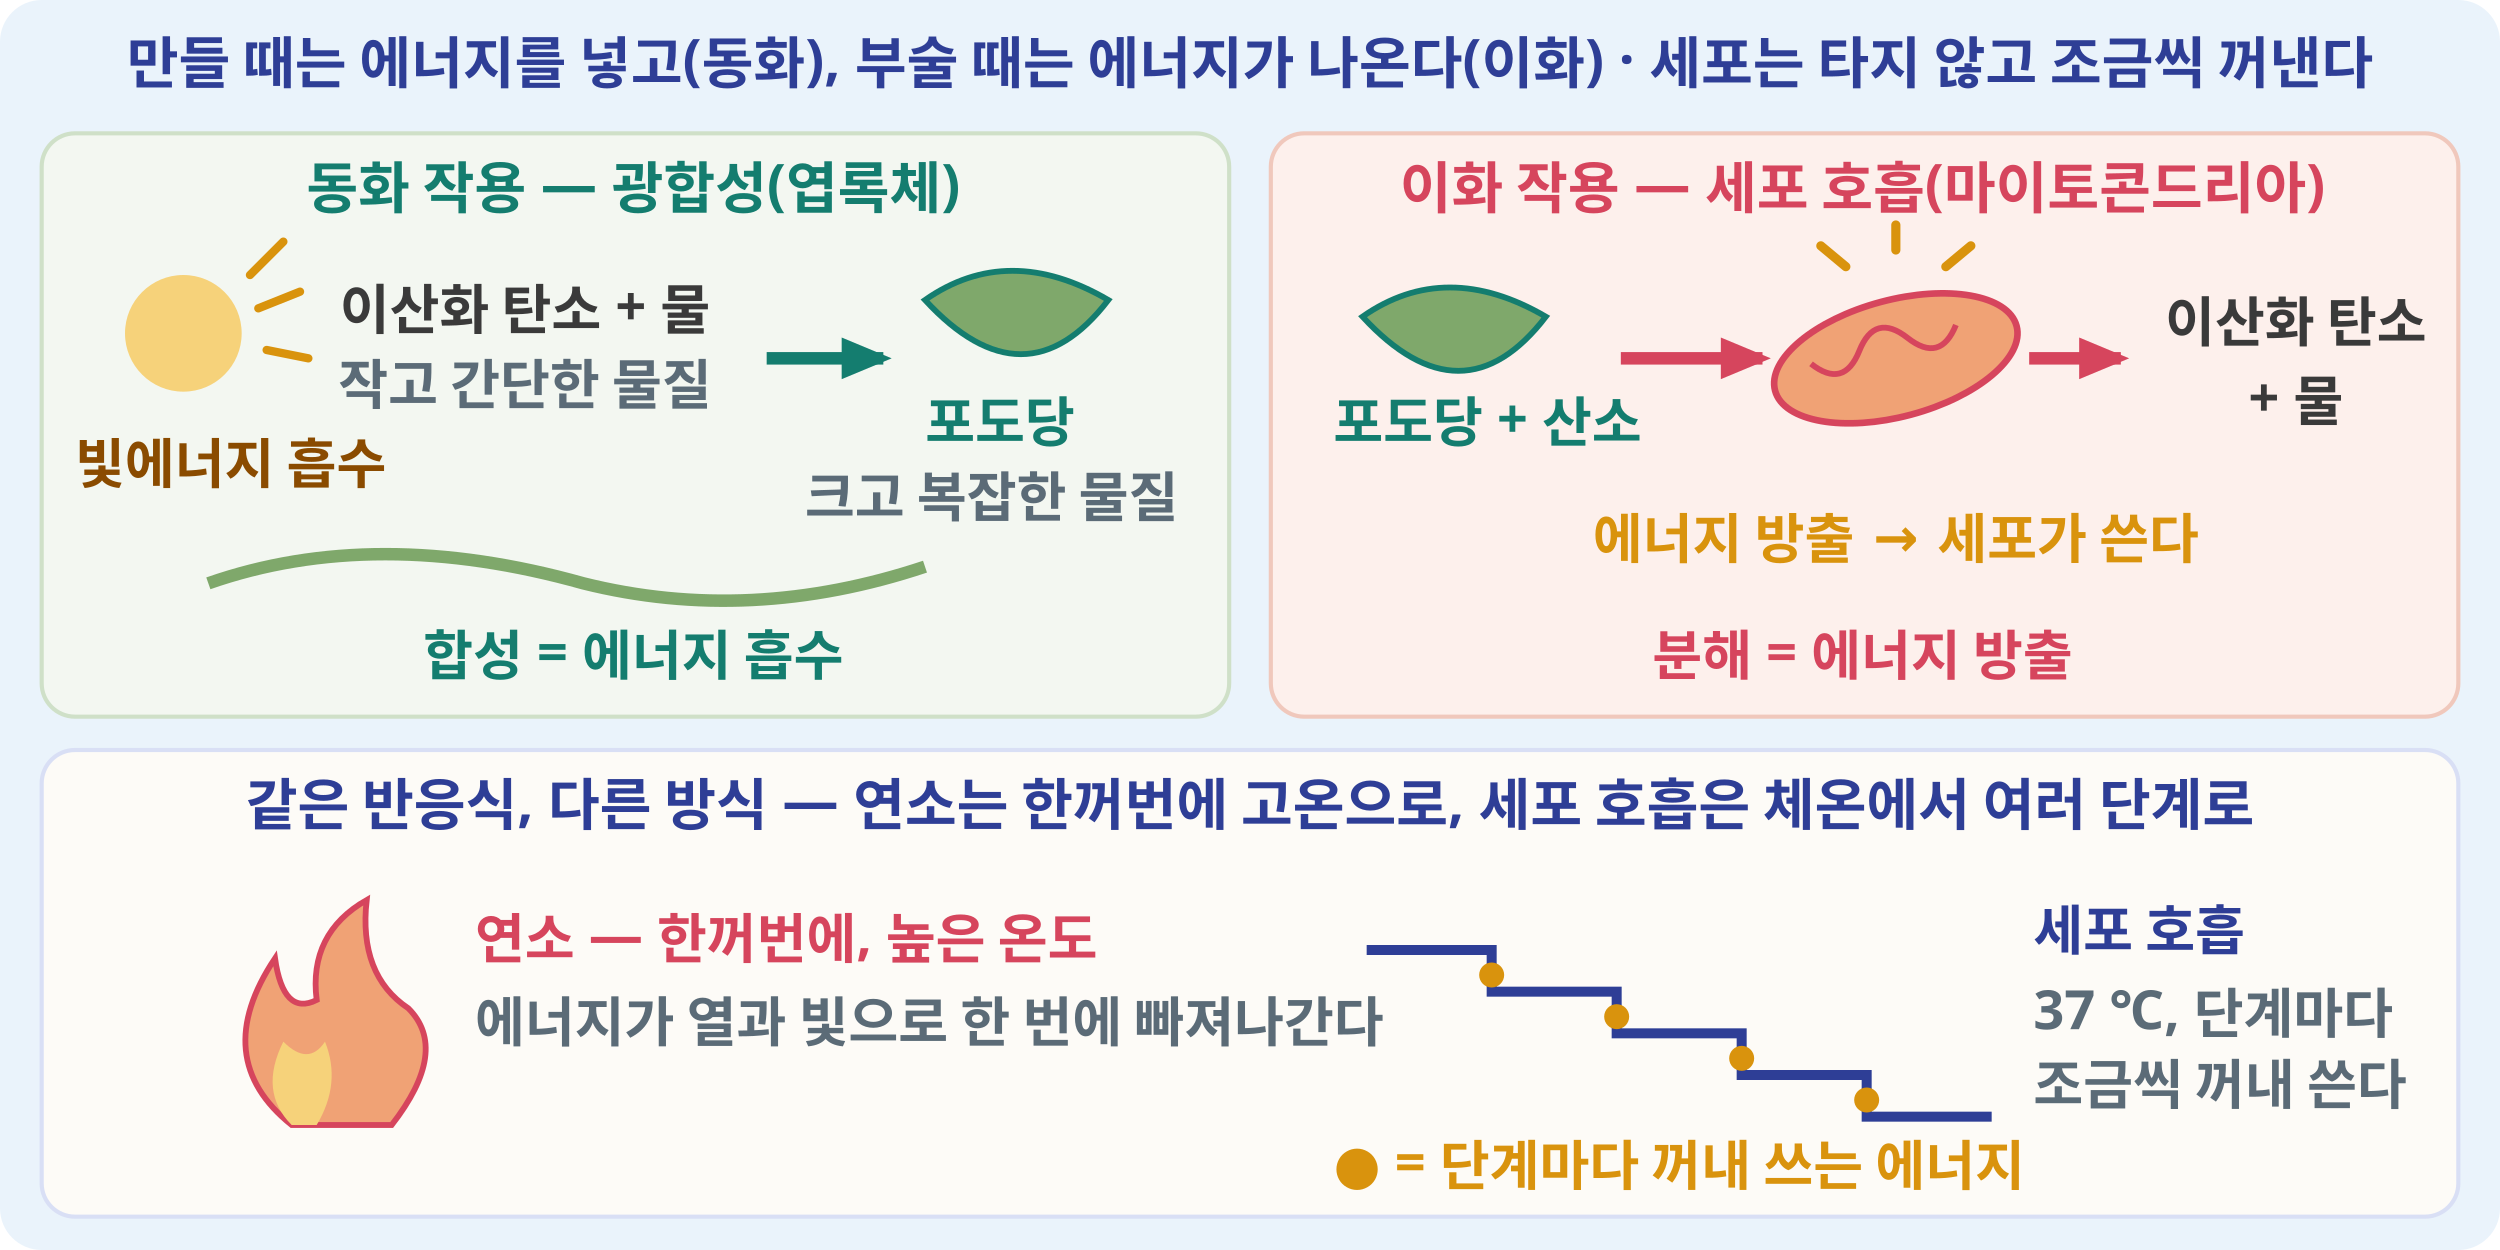
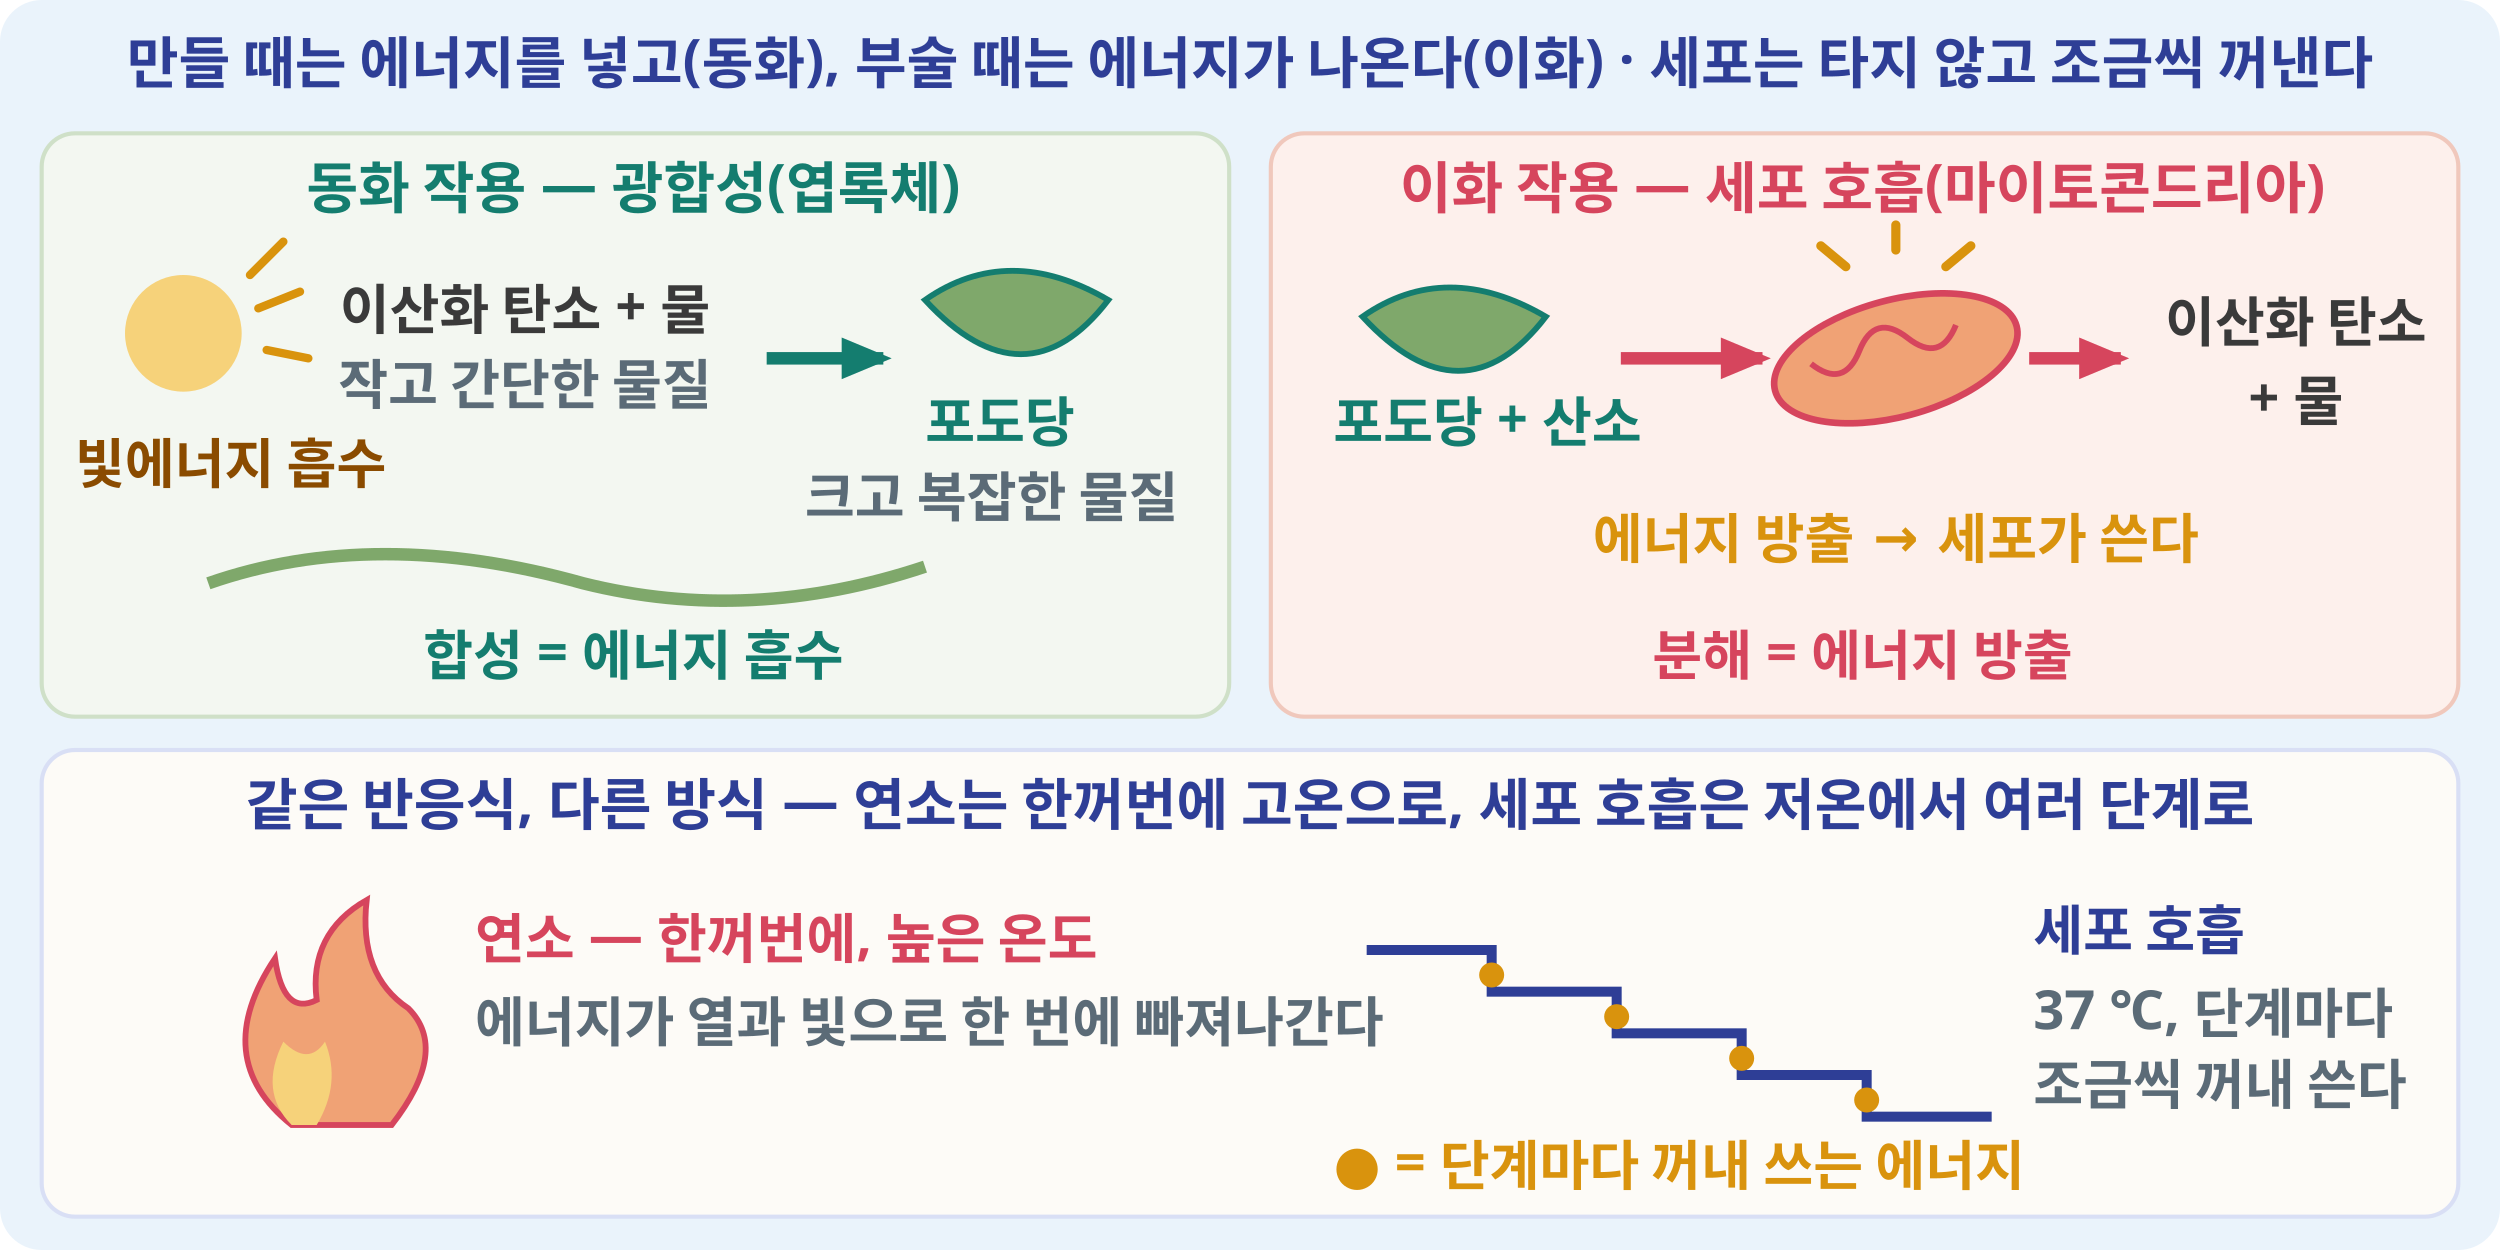
<svg width="600" height="300" viewBox="0 0 600 300" font-family="PC Sans">
  <defs>
    <marker id="arrBr-1305-02" markerUnits="userSpaceOnUse" markerWidth="12" markerHeight="10" refX="10" refY="5" orient="auto">
      <path d="M0,0 L12,5 L0,10 Z" fill="#D6455D" />
    </marker>
    <marker id="arrG-1305-02" markerUnits="userSpaceOnUse" markerWidth="12" markerHeight="10" refX="10" refY="5" orient="auto">
      <path d="M0,0 L12,5 L0,10 Z" fill="#147D6F" />
    </marker>
  </defs>
  <rect width="600" height="300" rx="10" fill="#EAF3FB" />
  <text x="300" y="20" text-anchor="middle" font-size="13.5" font-weight="900" fill="#2E3E96">만들 때는 에너지를 넣고(동화), 부술 때는 에너지가 나온다(이화) · 세포는 타지 않고 조금씩 꺼낸다</text>
  <g transform="translate(10,32)">
    <rect width="285" height="140" rx="8" fill="#F3F7F1" stroke="#CFE0C8" />
    <text x="142" y="18" text-anchor="middle" font-size="13.5" font-weight="900" fill="#147D6F">동화 작용 — 광합성(엽록체)</text>
    <circle cx="34" cy="48" r="14" fill="#F6D27A" />
    <g stroke="#D9930D" stroke-width="2" stroke-linecap="round">
      <path d="M52,42 l10,-4 M54,52 l10,2 M50,34 l8,-8" />
    </g>
    <text x="8" y="84" font-size="13" font-weight="800" fill="#8A4B00">빛에너지 흡수</text>
    <text x="116" y="47" text-anchor="middle" font-size="13" font-weight="800" fill="#3A3A3A">이산화 탄소 + 물</text>
    <text x="116" y="65" text-anchor="middle" font-size="13" font-weight="700" fill="#5B6B77">작고 간단한 물질</text>
    <path d="M174,54 H202" stroke="#147D6F" stroke-width="3" fill="none" marker-end="url(#arrG-1305-02)" />
    <path d="M40,108 q40,-14 90,0 q40,10 82,-4" stroke="#7FA86B" stroke-width="3" fill="none" />
    <path d="M212,40 q20,-14 44,0 q-20,26 -44,0 z" fill="#7FA86B" stroke="#147D6F" stroke-width="1.4" />
    <text x="230" y="74" text-anchor="middle" font-size="13" font-weight="900" fill="#147D6F">포도당</text>
    <text x="228" y="92" text-anchor="middle" font-size="13" font-weight="700" fill="#5B6B77">크고 복잡한 물질</text>
    <text x="142" y="130" text-anchor="middle" font-size="13" font-weight="900" fill="#147D6F">합성 = 에너지 흡수</text>
  </g>
  <g transform="translate(305,32)">
    <rect width="285" height="140" rx="8" fill="#FDF0EC" stroke="#F0C8BC" />
    <text x="142" y="18" text-anchor="middle" font-size="13.5" font-weight="900" fill="#D6455D">이화 작용 — 세포 호흡(마이토콘드리아)</text>
    <path d="M22,44 q20,-14 44,0 q-20,26 -44,0 z" fill="#7FA86B" stroke="#147D6F" stroke-width="1.4" />
    <text x="52" y="74" text-anchor="middle" font-size="13" font-weight="900" fill="#147D6F">포도당 + 산소</text>
    <path d="M84,54 H118" stroke="#D6455D" stroke-width="3" fill="none" marker-end="url(#arrBr-1305-02)" />
    <g transform="translate(150,54) rotate(-15)">
      <ellipse rx="30" ry="14" fill="#F0A275" stroke="#D6455D" stroke-width="1.6" />
      <path d="M-20,-4 q6,8 12,0 q6,-8 12,0 q6,8 12,0" stroke="#D6455D" stroke-width="1.4" fill="none" />
    </g>
    <path d="M182,54 H204" stroke="#D6455D" stroke-width="3" fill="none" marker-end="url(#arrBr-1305-02)" />
    <text x="246" y="50" text-anchor="middle" font-size="13" font-weight="800" fill="#3A3A3A">이산화 탄소</text>
    <text x="246" y="68" text-anchor="middle" font-size="13" font-weight="800" fill="#3A3A3A">+ 물</text>
    <g stroke="#D9930D" stroke-width="2.2" stroke-linecap="round">
      <path d="M150,28 l0,-6 M138,32 l-6,-5 M162,32 l6,-5" />
    </g>
    <text x="150" y="102" text-anchor="middle" font-size="13" font-weight="900" fill="#D9930D">에너지 방출 → 세포가 쓴다</text>
    <text x="142" y="130" text-anchor="middle" font-size="13" font-weight="900" fill="#D6455D">분해 = 에너지 방출</text>
  </g>
  <g transform="translate(10,180)">
    <rect width="580" height="112" rx="8" fill="#FDFBF7" stroke="#D9DFF5" />
-     <text x="290" y="18" text-anchor="middle" font-size="13.5" font-weight="900" fill="#2E3E96">같은 반응식, 다른 방식 — 연소는 한꺼번에 고온으로, 세포 호흡은 체온에서 여러 단계로</text>
+     <text x="290" y="18" text-anchor="middle" font-size="13.5" font-weight="900" fill="#2E3E96">같은 반응식, 다른 방식 — 연소는 한꺼번에 고온으로, 세포 호흡은 저온에서 여러 단계로</text>
    <g transform="translate(0,16)">
      <path d="M60,74 q-20,-16 -4,-40 q2,14 10,10 q-2,-16 12,-24 q-2,18 10,26 q10,10 -4,28 z" fill="#F0A275" stroke="#D6455D" stroke-width="1.4" />
      <path d="M60,74 q-8,-8 -2,-20 q6,6 10,0 q4,10 -2,20 z" fill="#F6D27A" />
    </g>
    <text x="104" y="50" font-size="13" font-weight="900" fill="#D6455D">연소 — 한꺼번에, 높은 온도</text>
    <text x="104" y="70" font-size="13" font-weight="700" fill="#5B6B77">에너지가 열과 빛으로 한 번에 빠져나간다</text>
    <g transform="translate(318,46)">
      <path d="M0,2 h30 v10 h30 v10 h30 v10 h30 v10 h30" stroke="#2E3E96" stroke-width="2.4" fill="none" />
      <g fill="#D9930D">
        <circle cx="30" cy="8" r="3" />
        <circle cx="60" cy="18" r="3" />
        <circle cx="90" cy="28" r="3" />
        <circle cx="120" cy="38" r="3" />
      </g>
    </g>
    <text x="478" y="48" font-size="13" font-weight="900" fill="#2E3E96">세포 호흡</text>
    <text x="478" y="67" font-size="13" font-weight="700" fill="#5B6B77">37 ℃, 단계마다</text>
    <text x="478" y="85" font-size="13" font-weight="700" fill="#5B6B77">조금씩 꺼내 쓴다</text>
    <text x="393" y="104" text-anchor="middle" font-size="13" font-weight="800" fill="#D9930D">● = 단계마다 꺼내 쓰는 에너지</text>
  </g>
</svg>
